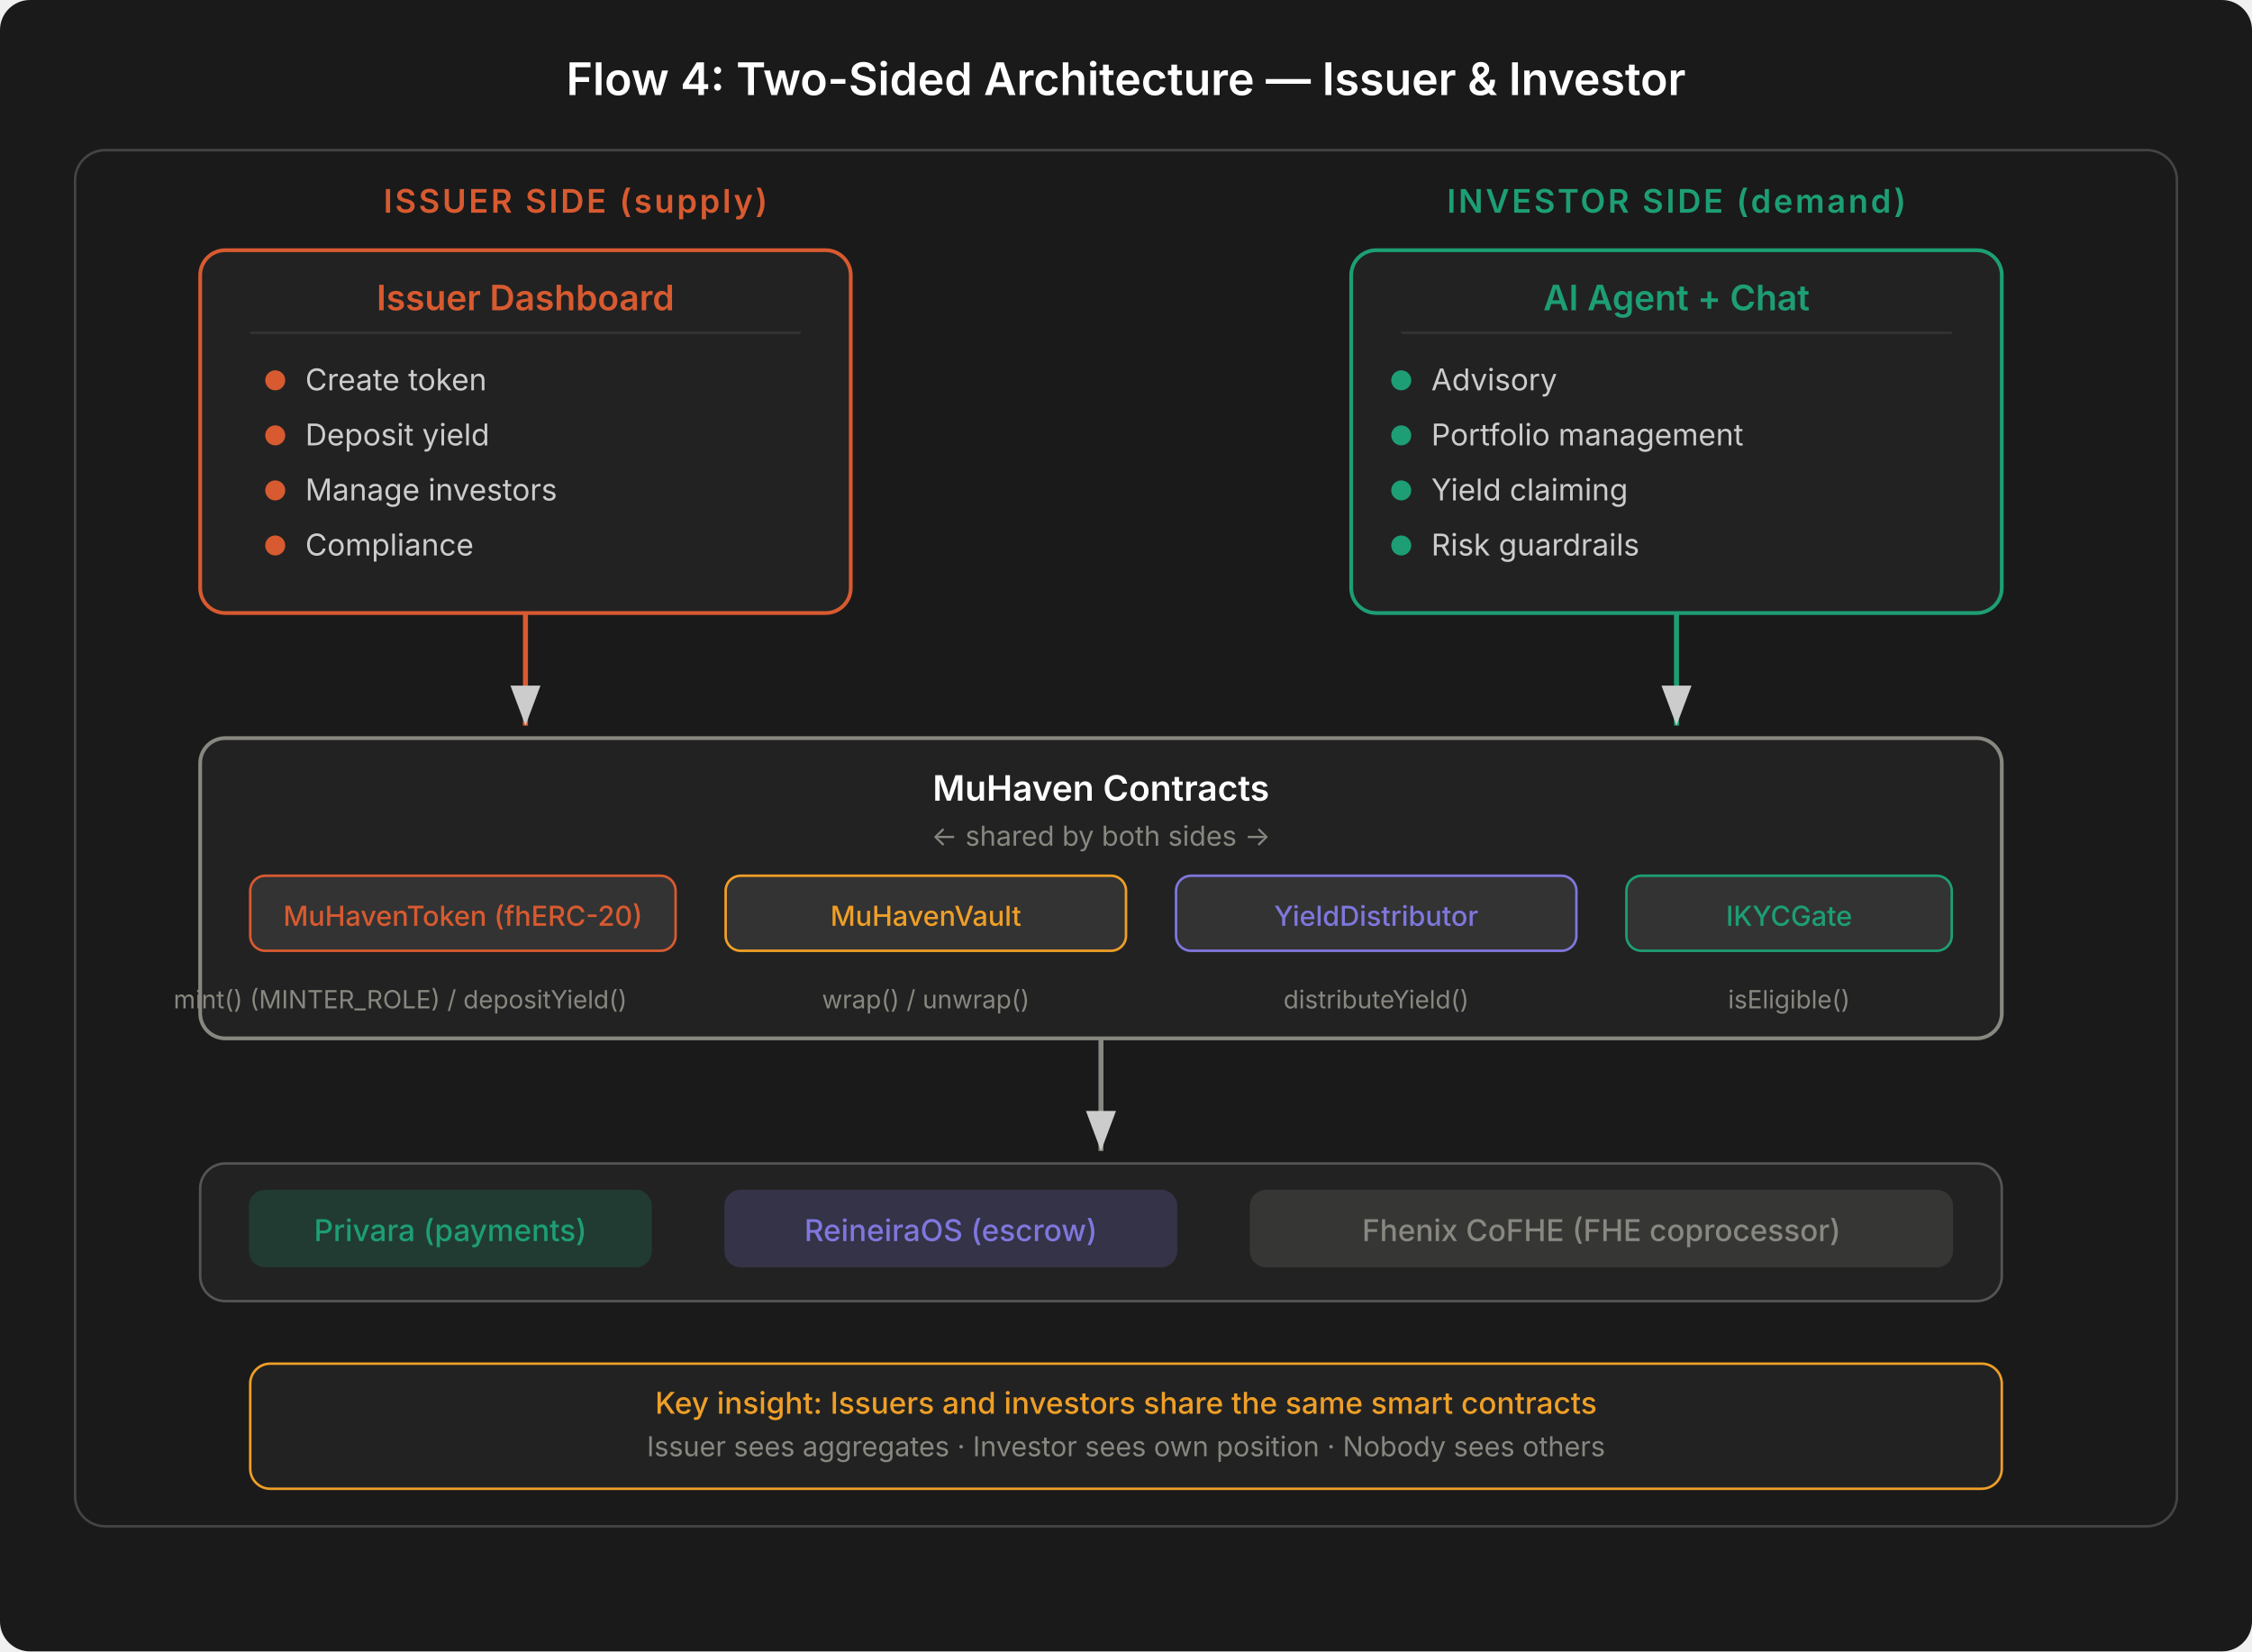
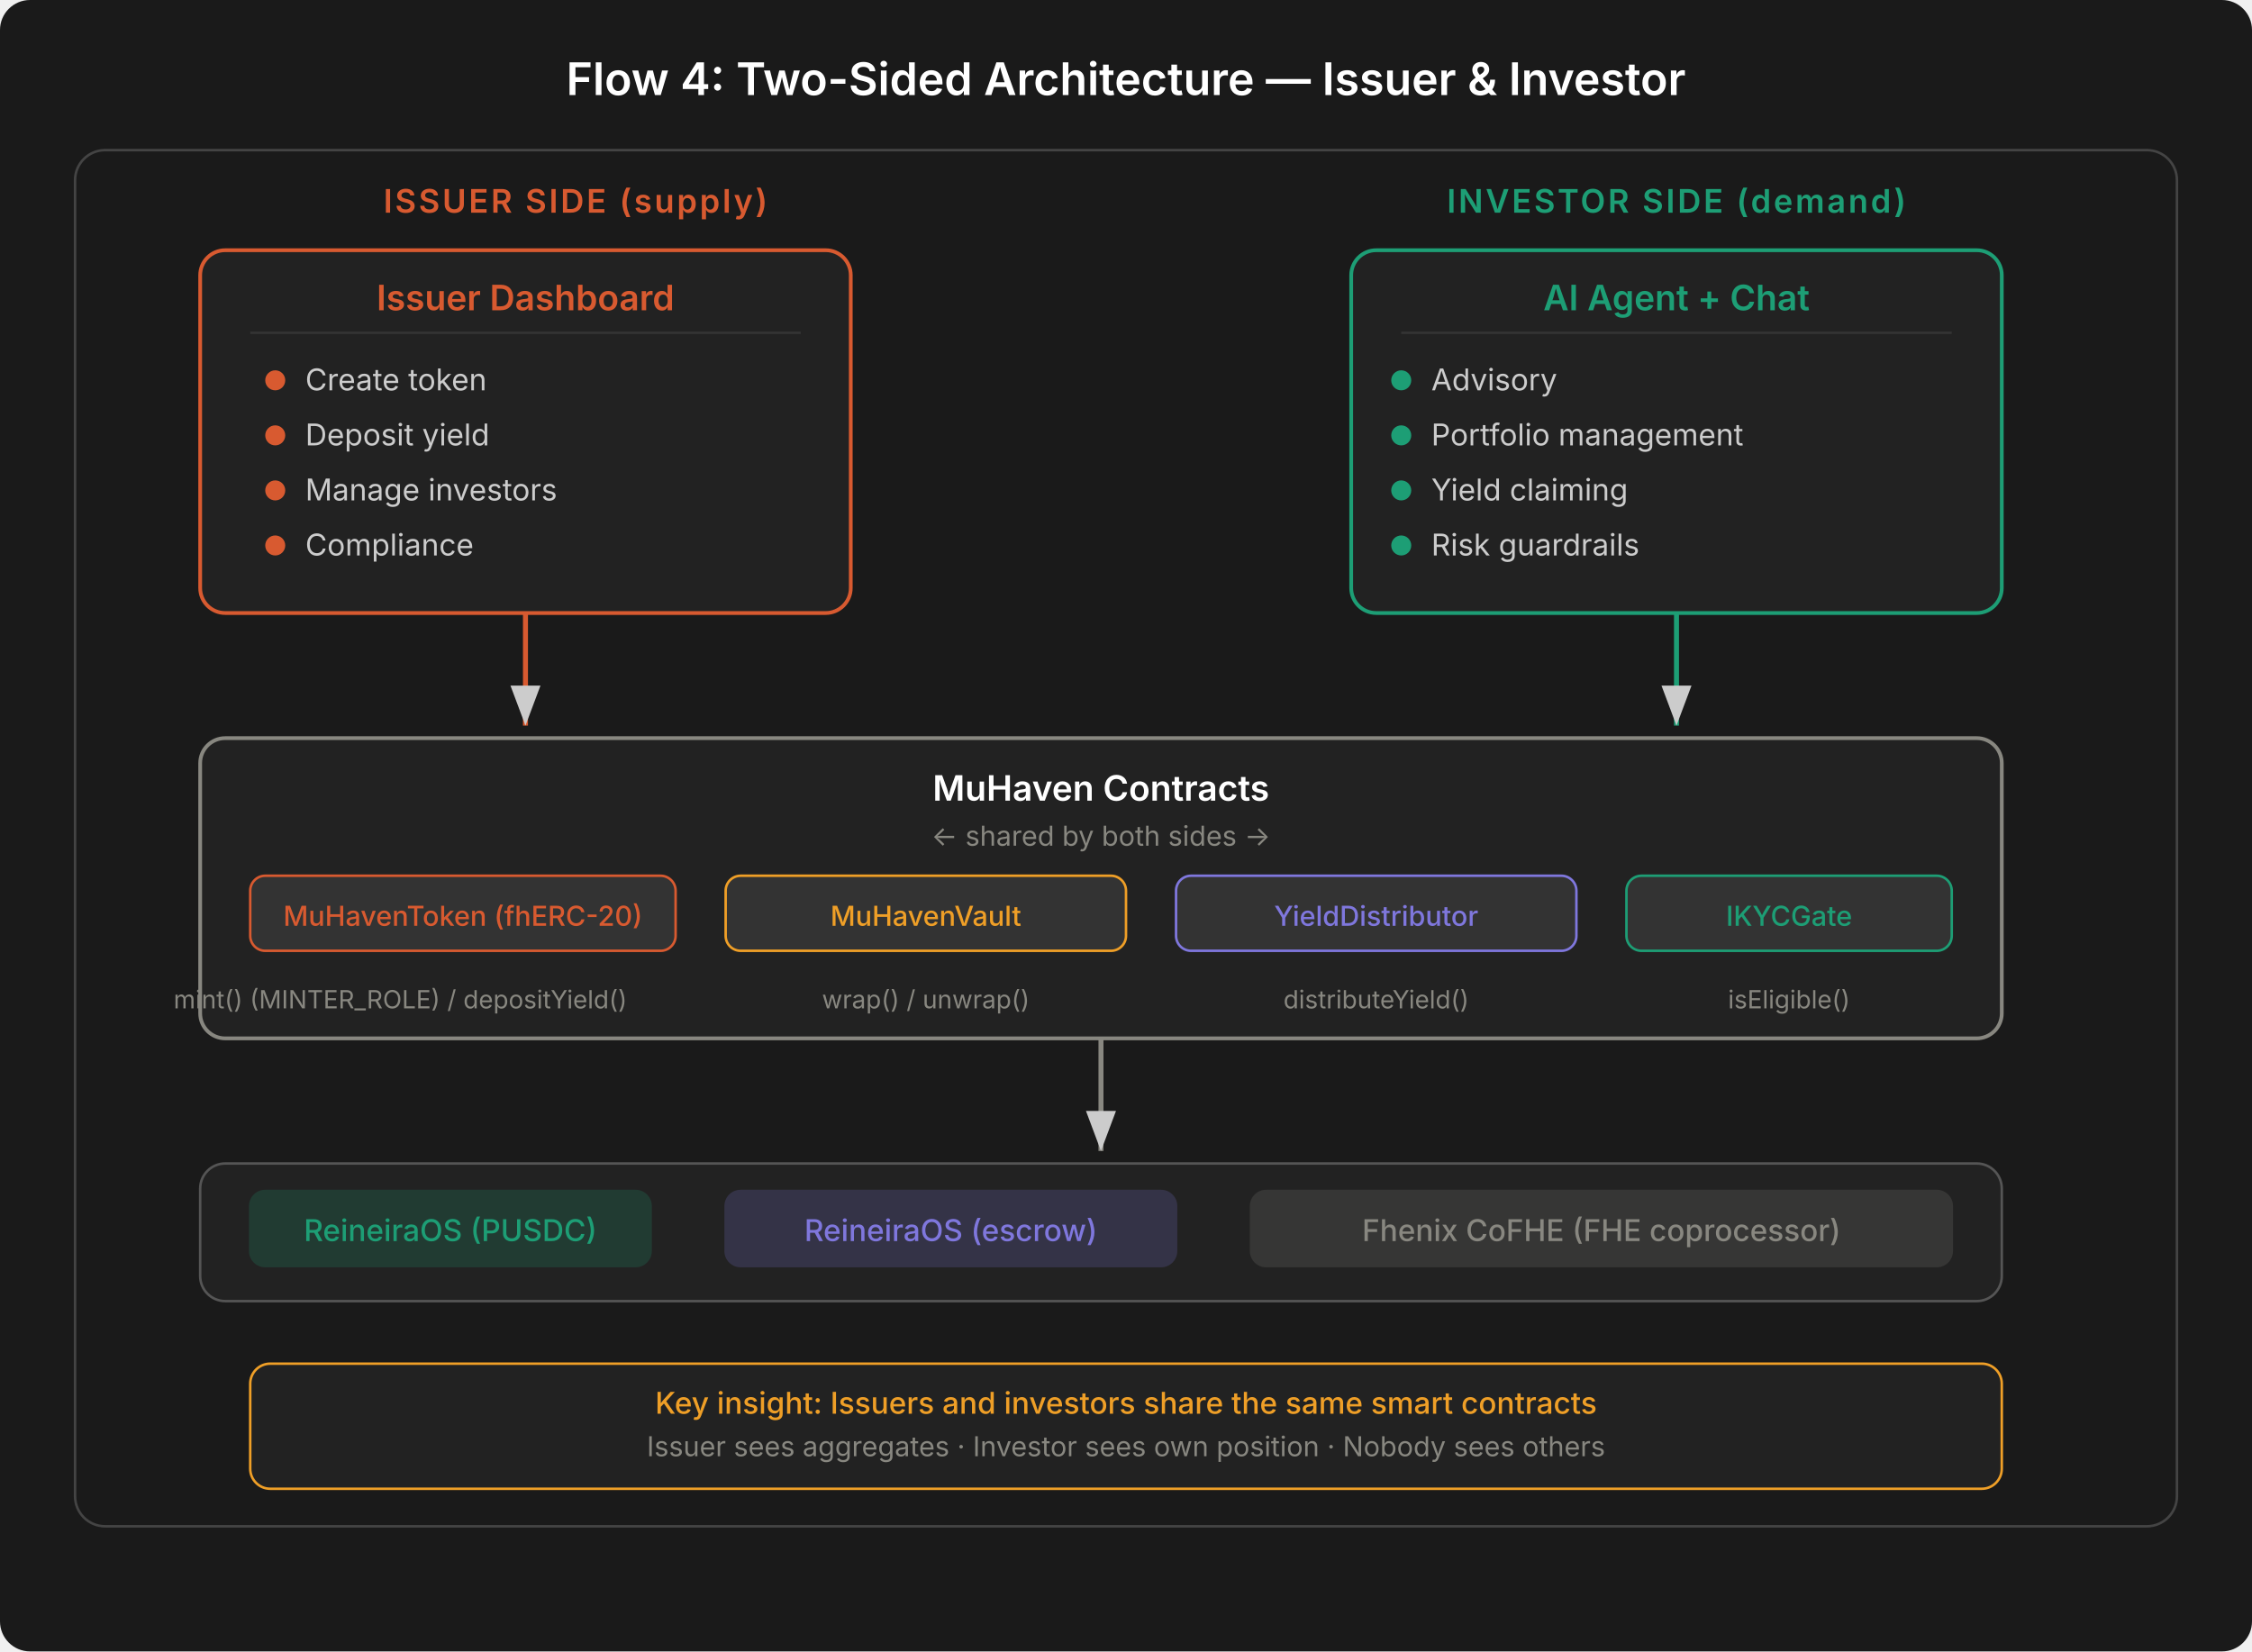
<svg xmlns="http://www.w3.org/2000/svg" viewBox="0 0 900 660" font-family="Inter, -apple-system, system-ui, sans-serif">
  <defs>
    <marker id="a4d" markerWidth="8" markerHeight="6" refX="8" refY="3" orient="auto">
      <path d="M0,0 L8,3 L0,6" fill="#ccc" />
    </marker>
  </defs>
  <rect width="900" height="660" rx="12" fill="#1a1a1a" />
  <text x="450" y="38" text-anchor="middle" fill="#fff" font-size="18" font-weight="600">Flow 4: Two-Sided Architecture — Issuer &amp; Investor</text>
  <rect x="30" y="60" width="840" height="550" rx="12" fill="none" stroke="#444" stroke-width="1" />
  <text x="230" y="85" text-anchor="middle" fill="#D85A30" font-size="13" font-weight="600" letter-spacing="1">ISSUER SIDE (supply)</text>
  <text x="670" y="85" text-anchor="middle" fill="#1D9E75" font-size="13" font-weight="600" letter-spacing="1">INVESTOR SIDE (demand)</text>
  <rect x="80" y="100" width="260" height="145" rx="10" fill="#222" stroke="#D85A30" stroke-width="1.5" />
  <text x="210" y="124" text-anchor="middle" fill="#D85A30" font-size="14" font-weight="600">Issuer Dashboard</text>
  <line x1="100" y1="133" x2="320" y2="133" stroke="#333" stroke-width="1" />
  <circle cx="110" cy="152" r="4" fill="#D85A30" />
  <text x="122" y="156" fill="#ccc" font-size="12">Create token</text>
  <circle cx="110" cy="174" r="4" fill="#D85A30" />
  <text x="122" y="178" fill="#ccc" font-size="12">Deposit yield</text>
  <circle cx="110" cy="196" r="4" fill="#D85A30" />
  <text x="122" y="200" fill="#ccc" font-size="12">Manage investors</text>
  <circle cx="110" cy="218" r="4" fill="#D85A30" />
  <text x="122" y="222" fill="#ccc" font-size="12">Compliance</text>
  <rect x="540" y="100" width="260" height="145" rx="10" fill="#222" stroke="#1D9E75" stroke-width="1.5" />
  <text x="670" y="124" text-anchor="middle" fill="#1D9E75" font-size="14" font-weight="600">AI Agent + Chat</text>
  <line x1="560" y1="133" x2="780" y2="133" stroke="#333" stroke-width="1" />
  <circle cx="560" cy="152" r="4" fill="#1D9E75" />
  <text x="572" y="156" fill="#ccc" font-size="12">Advisory</text>
  <circle cx="560" cy="174" r="4" fill="#1D9E75" />
  <text x="572" y="178" fill="#ccc" font-size="12">Portfolio management</text>
  <circle cx="560" cy="196" r="4" fill="#1D9E75" />
  <text x="572" y="200" fill="#ccc" font-size="12">Yield claiming</text>
  <circle cx="560" cy="218" r="4" fill="#1D9E75" />
  <text x="572" y="222" fill="#ccc" font-size="12">Risk guardrails</text>
  <line x1="210" y1="245" x2="210" y2="290" stroke="#D85A30" stroke-width="2" marker-end="url(#a4d)" />
  <line x1="670" y1="245" x2="670" y2="290" stroke="#1D9E75" stroke-width="2" marker-end="url(#a4d)" />
  <rect x="80" y="295" width="720" height="120" rx="10" fill="#222" stroke="#888780" stroke-width="1.5" />
  <text x="440" y="320" text-anchor="middle" fill="#fff" font-size="14" font-weight="600">MuHaven Contracts</text>
  <text x="440" y="338" text-anchor="middle" fill="#888780" font-size="11">← shared by both sides →</text>
  <rect x="100" y="350" width="170" height="30" rx="6" fill="#333" stroke="#D85A30" stroke-width="1" />
  <text x="185" y="370" text-anchor="middle" fill="#D85A30" font-size="11" font-weight="500">MuHavenToken (fhERC-20)</text>
  <rect x="290" y="350" width="160" height="30" rx="6" fill="#333" stroke="#EF9F27" stroke-width="1" />
  <text x="370" y="370" text-anchor="middle" fill="#EF9F27" font-size="11" font-weight="500">MuHavenVault</text>
  <rect x="470" y="350" width="160" height="30" rx="6" fill="#333" stroke="#7F77DD" stroke-width="1" />
  <text x="550" y="370" text-anchor="middle" fill="#7F77DD" font-size="11" font-weight="500">YieldDistributor</text>
  <rect x="650" y="350" width="130" height="30" rx="6" fill="#333" stroke="#1D9E75" stroke-width="1" />
  <text x="715" y="370" text-anchor="middle" fill="#1D9E75" font-size="11" font-weight="500">IKYCGate</text>
  <text x="160" y="403" text-anchor="middle" fill="#888780" font-size="10">mint() (MINTER_ROLE) / depositYield()</text>
  <text x="370" y="403" text-anchor="middle" fill="#888780" font-size="10">wrap() / unwrap()</text>
  <text x="550" y="403" text-anchor="middle" fill="#888780" font-size="10">distributeYield()</text>
  <text x="715" y="403" text-anchor="middle" fill="#888780" font-size="10">isEligible()</text>
  <line x1="440" y1="415" x2="440" y2="460" stroke="#888780" stroke-width="2" marker-end="url(#a4d)" />
  <rect x="80" y="465" width="720" height="55" rx="10" fill="#222" stroke="#555" stroke-width="1" />
  <rect x="100" y="476" width="160" height="30" rx="6" fill="#1D9E75" opacity="0.2" stroke="#1D9E75" stroke-width="1" />
-   <text x="180" y="496" text-anchor="middle" fill="#1D9E75" font-size="12" font-weight="500">Privara (payments)</text>
+   <text x="180" y="496" text-anchor="middle" fill="#1D9E75" font-size="12" font-weight="500">ReineiraOS (PUSDC)</text>
  <rect x="290" y="476" width="180" height="30" rx="6" fill="#7F77DD" opacity="0.2" stroke="#7F77DD" stroke-width="1" />
  <text x="380" y="496" text-anchor="middle" fill="#7F77DD" font-size="12" font-weight="500">ReineiraOS (escrow)</text>
  <rect x="500" y="476" width="280" height="30" rx="6" fill="#888780" opacity="0.2" stroke="#888780" stroke-width="1" />
  <text x="640" y="496" text-anchor="middle" fill="#888780" font-size="12" font-weight="500">Fhenix CoFHE (FHE coprocessor)</text>
  <rect x="100" y="545" width="700" height="50" rx="8" fill="#222" stroke="#EF9F27" stroke-width="1" />
  <text x="450" y="565" text-anchor="middle" fill="#EF9F27" font-size="12" font-weight="500">Key insight: Issuers and investors share the same smart contracts</text>
  <text x="450" y="582" text-anchor="middle" fill="#888780" font-size="11">Issuer sees aggregates · Investor sees own position · Nobody sees others</text>
</svg>
